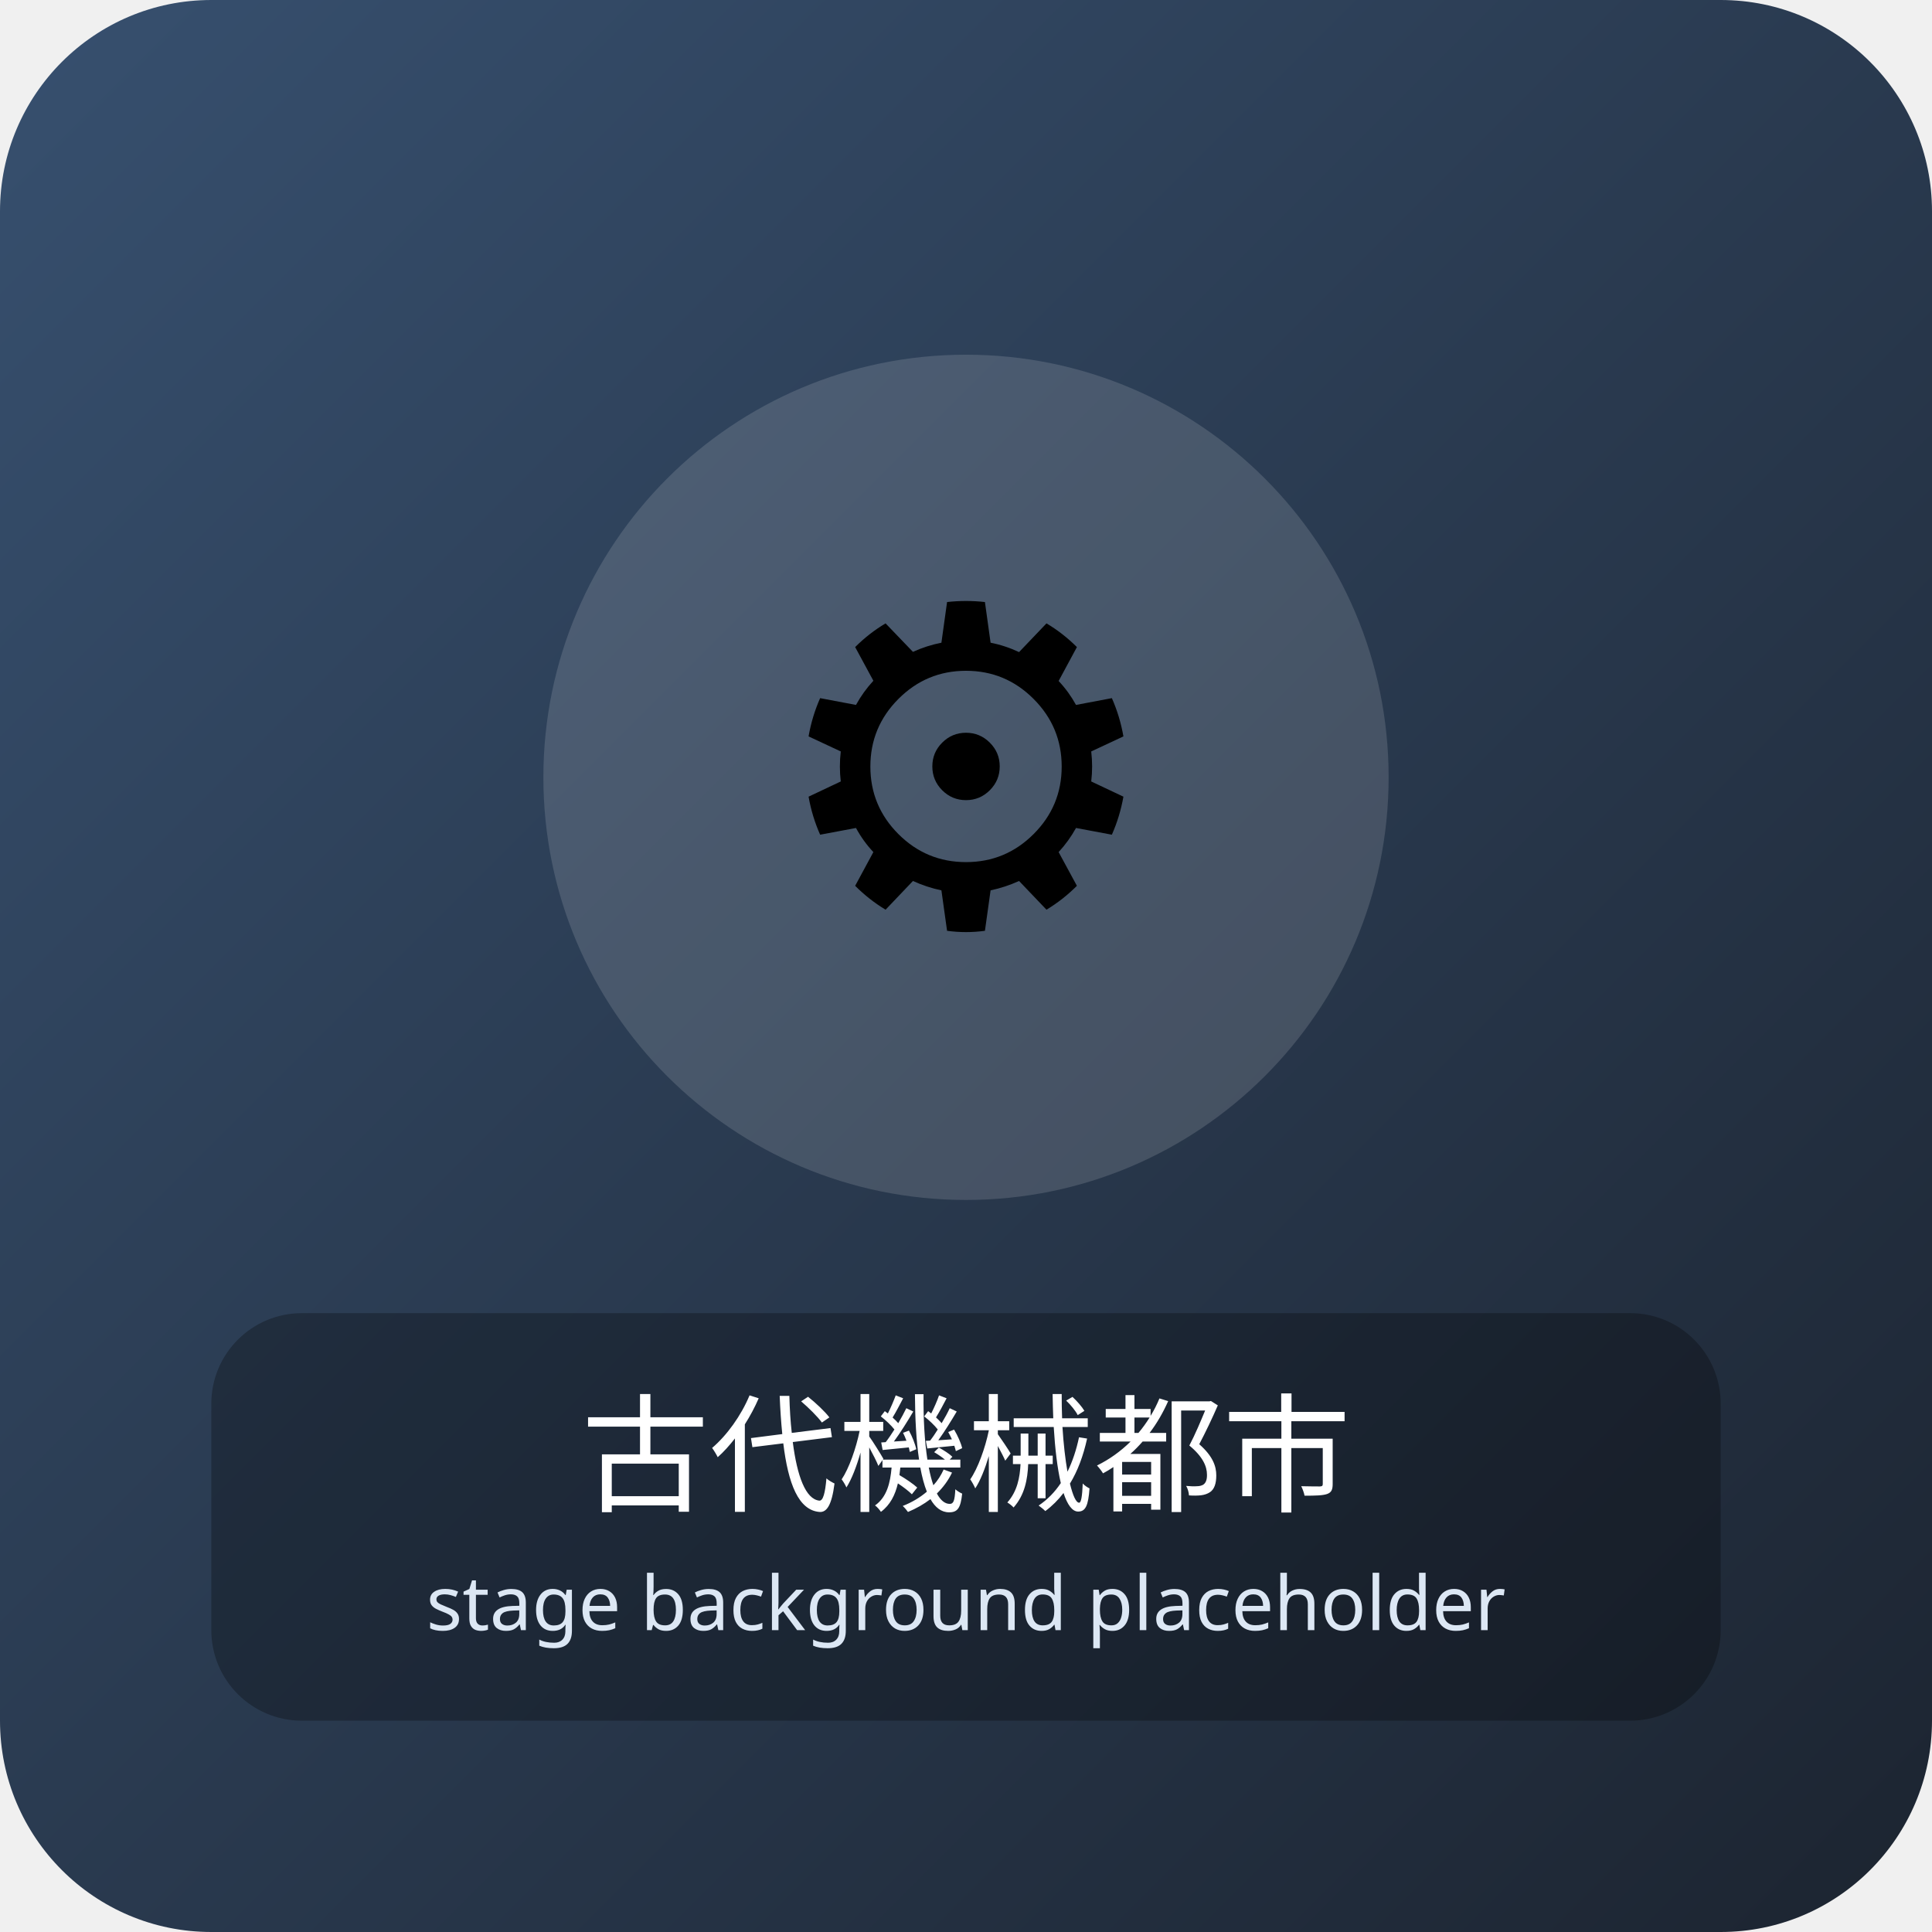
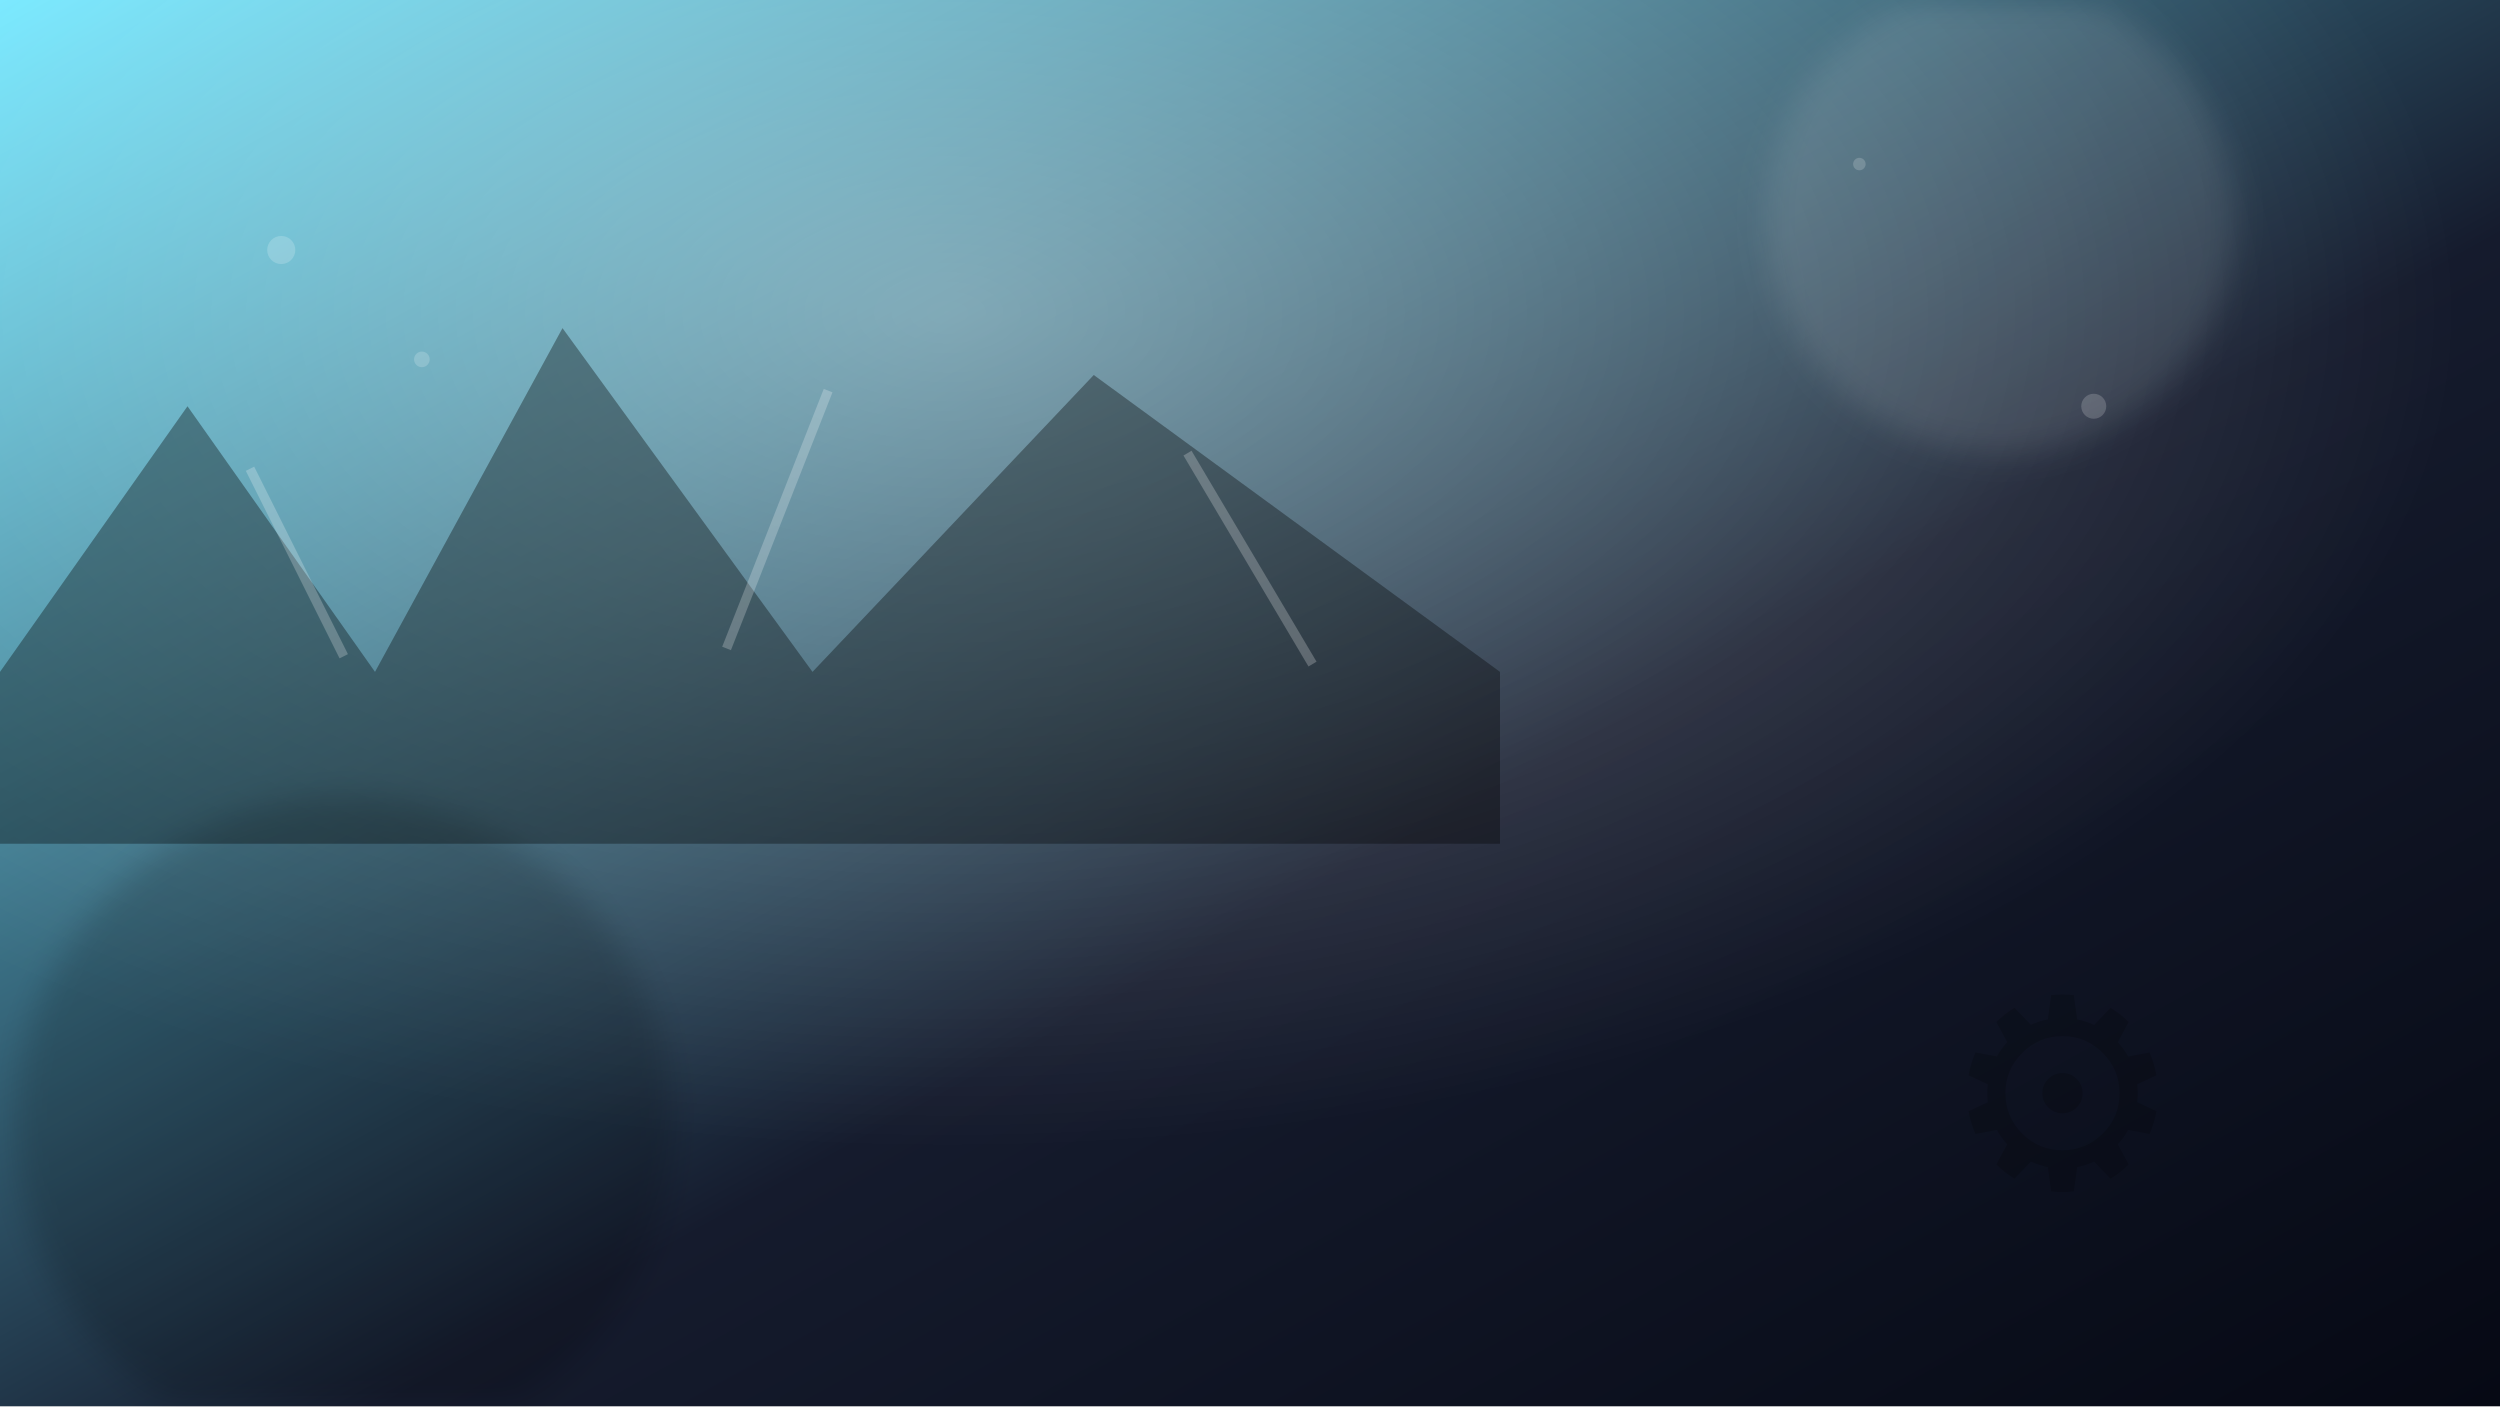
- <svg xmlns="http://www.w3.org/2000/svg" width="512" height="512" viewBox="0 0 512 512">
+ <svg xmlns="http://www.w3.org/2000/svg" width="1600" height="900" viewBox="0 0 1600 900">
  <defs>
-     <linearGradient id="g" x1="0" y1="0" x2="1" y2="1">
-       <stop offset="0%" stop-color="#37506f" />
-       <stop offset="100%" stop-color="#1c2430" />
+     <linearGradient id="bg" x1="0" y1="0" x2="1" y2="1">
+       <stop offset="0%" stop-color="#6ee7ff" />
+       <stop offset="58%" stop-color="#151b2d" />
+       <stop offset="100%" stop-color="#060914" />
    </linearGradient>
+     <radialGradient id="light" cx="38%" cy="22%" r="60%">
+       <stop offset="0%" stop-color="rgba(255,255,255,.34)" />
+       <stop offset="100%" stop-color="rgba(255,255,255,0)" />
+     </radialGradient>
+     <filter id="soft">
+       <feGaussianBlur stdDeviation="10" />
+     </filter>
  </defs>
-   <rect width="512" height="512" rx="56" fill="url(#g)" />
-   <circle cx="256" cy="206" r="112" fill="rgba(255,255,255,0.14)" />
-   <text x="256" y="245" font-size="118" text-anchor="middle">⚙️</text>
-   <rect x="56" y="348" width="400" height="108" rx="24" fill="rgba(0,0,0,0.28)" />
-   <text x="256" y="398" font-size="34" font-family="sans-serif" text-anchor="middle" fill="#fff">古代機械都市</text>
-   <text x="256" y="432" font-size="20" font-family="sans-serif" text-anchor="middle" fill="#dce7f4">stage background placeholder</text>
+   <rect width="1600" height="900" fill="url(#bg)" />
+   <rect width="1600" height="900" fill="url(#light)" />
+   <circle cx="1280" cy="140" r="150" fill="rgba(255,255,255,.10)" filter="url(#soft)" />
+   <circle cx="220" cy="720" r="210" fill="rgba(0,0,0,.16)" filter="url(#soft)" />
+   <path d="M0 430 L120 260 L240 430 L360 210 L520 430 L700 240 L960 430 L960 540 L0 540 Z" fill="rgba(0,0,0,.34)" />
+   <g opacity=".5" stroke="rgba(255,255,255,.45)" stroke-width="6">
+     <path d="M160 300 L220 420" />
+     <path d="M530 250 L465 415" />
+     <path d="M760 290 L840 425" />
+   </g>
+   <g opacity=".18" fill="#fff">
+     <circle cx="180" cy="160" r="9" />
+     <circle cx="270" cy="230" r="5" />
+     <circle cx="1340" cy="260" r="8" />
+     <circle cx="1190" cy="105" r="4" />
+   </g>
+   <text x="1320" y="760" font-size="170" text-anchor="middle" opacity=".18">⚙️</text>
</svg>
